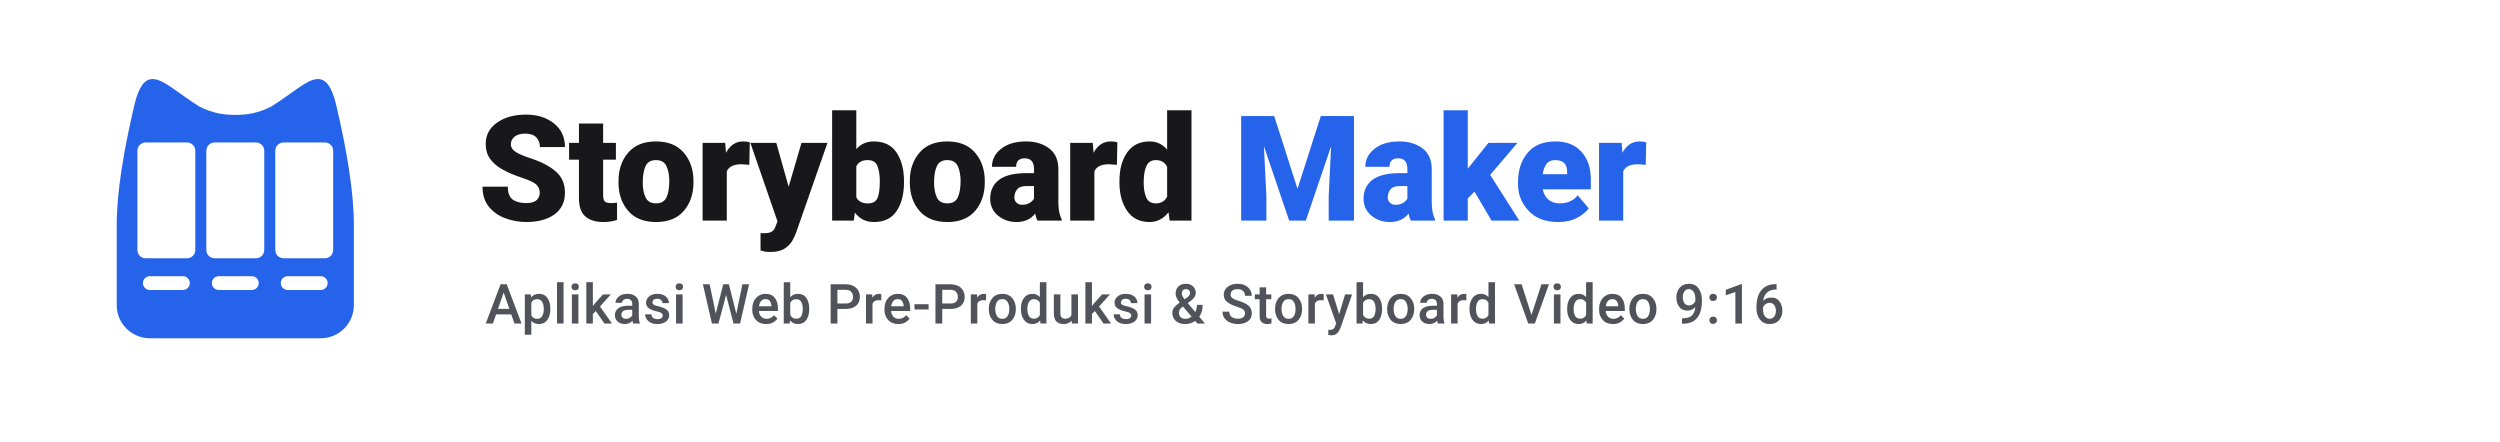
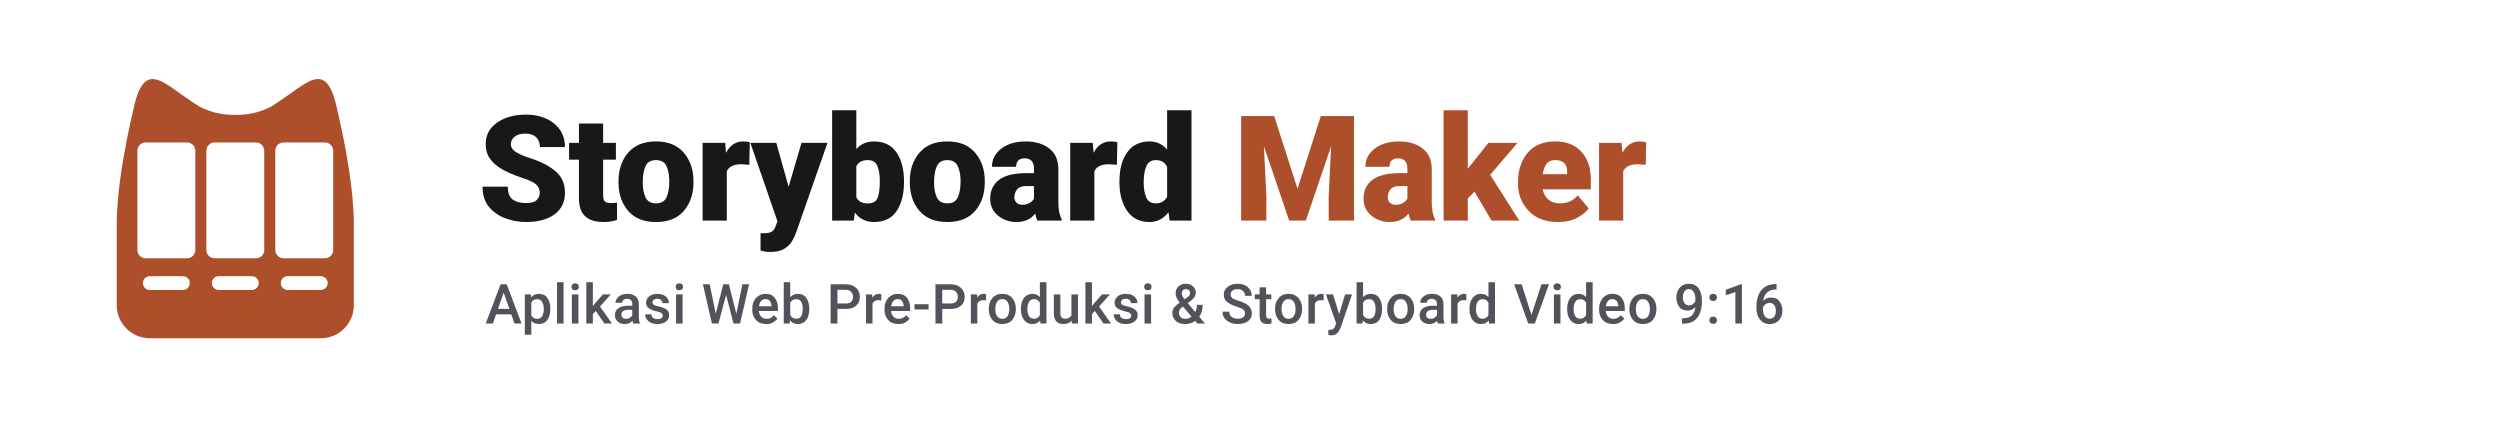
<svg xmlns="http://www.w3.org/2000/svg" viewBox="0 0 680 120" width="680" height="120">
  <g transform="translate(16, 8) scale(0.375)">
-     <path fill="#2563EB" fill-rule="evenodd" d="     M 68 36     C 76 36 86 46 102 56     C 112 61 120 62 128 62     C 136 62 144 61 154 56     C 170 46 180 36 188 36     C 194 36 198 42 201 54     C 209 88 214 118 214 142     L 214 200     C 214 213.25 203.25 224 190 224     L 66 224     C 52.75 224 42 213.25 42 200     L 42 142     C 42 118 47 88 55 54     C 58 42 62 36 68 36     Z     M 57 88     A 6 6 0 0 1 63 82     L 93 82     A 6 6 0 0 1 99 88     L 99 160     A 6 6 0 0 1 93 166     L 63 166     A 6 6 0 0 1 57 160     Z     M 107 88     A 6 6 0 0 1 113 82     L 143 82     A 6 6 0 0 1 149 88     L 149 160     A 6 6 0 0 1 143 166     L 113 166     A 6 6 0 0 1 107 160     Z     M 157 88     A 6 6 0 0 1 163 82     L 193 82     A 6 6 0 0 1 199 88     L 199 160     A 6 6 0 0 1 193 166     L 163 166     A 6 6 0 0 1 157 160     Z     M 61 184     A 5 5 0 0 1 66 179     L 90 179     A 5 5 0 0 1 95 184     A 5 5 0 0 1 90 189     L 66 189     A 5 5 0 0 1 61 184     Z     M 111 184     A 5 5 0 0 1 116 179     L 140 179     A 5 5 0 0 1 145 184     A 5 5 0 0 1 140 189     L 116 189     A 5 5 0 0 1 111 184     Z     M 161 184     A 5 5 0 0 1 166 179     L 190 179     A 5 5 0 0 1 195 184     A 5 5 0 0 1 190 189     L 166 189     A 5 5 0 0 1 161 184     Z   " />
+     <path fill="#AE4F2C" fill-rule="evenodd" d="     M 68 36     C 76 36 86 46 102 56     C 112 61 120 62 128 62     C 136 62 144 61 154 56     C 170 46 180 36 188 36     C 194 36 198 42 201 54     C 209 88 214 118 214 142     L 214 200     C 214 213.25 203.25 224 190 224     L 66 224     C 52.75 224 42 213.25 42 200     L 42 142     C 42 118 47 88 55 54     C 58 42 62 36 68 36     Z     M 57 88     A 6 6 0 0 1 63 82     L 93 82     A 6 6 0 0 1 99 88     L 99 160     A 6 6 0 0 1 93 166     L 63 166     A 6 6 0 0 1 57 160     Z     M 107 88     A 6 6 0 0 1 113 82     L 143 82     A 6 6 0 0 1 149 88     L 149 160     A 6 6 0 0 1 143 166     L 113 166     A 6 6 0 0 1 107 160     Z     M 157 88     A 6 6 0 0 1 163 82     L 193 82     A 6 6 0 0 1 199 88     L 199 160     A 6 6 0 0 1 193 166     L 163 166     A 6 6 0 0 1 157 160     Z     M 61 184     A 5 5 0 0 1 66 179     L 90 179     A 5 5 0 0 1 95 184     A 5 5 0 0 1 90 189     L 66 189     A 5 5 0 0 1 61 184     Z     M 111 184     A 5 5 0 0 1 116 179     L 140 179     A 5 5 0 0 1 145 184     A 5 5 0 0 1 140 189     L 116 189     A 5 5 0 0 1 111 184     Z     M 161 184     A 5 5 0 0 1 166 179     L 190 179     A 5 5 0 0 1 195 184     A 5 5 0 0 1 190 189     L 166 189     A 5 5 0 0 1 161 184     Z   " />
  </g>
-   <text x="130" y="60" font-family="-apple-system, BlinkMacSystemFont, 'Segoe UI', Roboto, 'Inter', sans-serif" font-weight="800" font-size="40" fill="#18181B" letter-spacing="-0.5">Storyboard <tspan fill="#2563EB">Maker</tspan>
+   <text x="130" y="60" font-family="-apple-system, BlinkMacSystemFont, 'Segoe UI', Roboto, 'Inter', sans-serif" font-weight="800" font-size="40" fill="#18181B" letter-spacing="-0.5">Storyboard <tspan fill="#AE4F2C">Maker</tspan>
  </text>
  <text x="132" y="88" font-family="-apple-system, BlinkMacSystemFont, 'Segoe UI', Roboto, 'Inter', sans-serif" font-weight="500" font-size="15" fill="#52525B" letter-spacing="0.2">Aplikasi Web Pre-Produksi &amp; Storyboard Video 9:16</text>
</svg>
